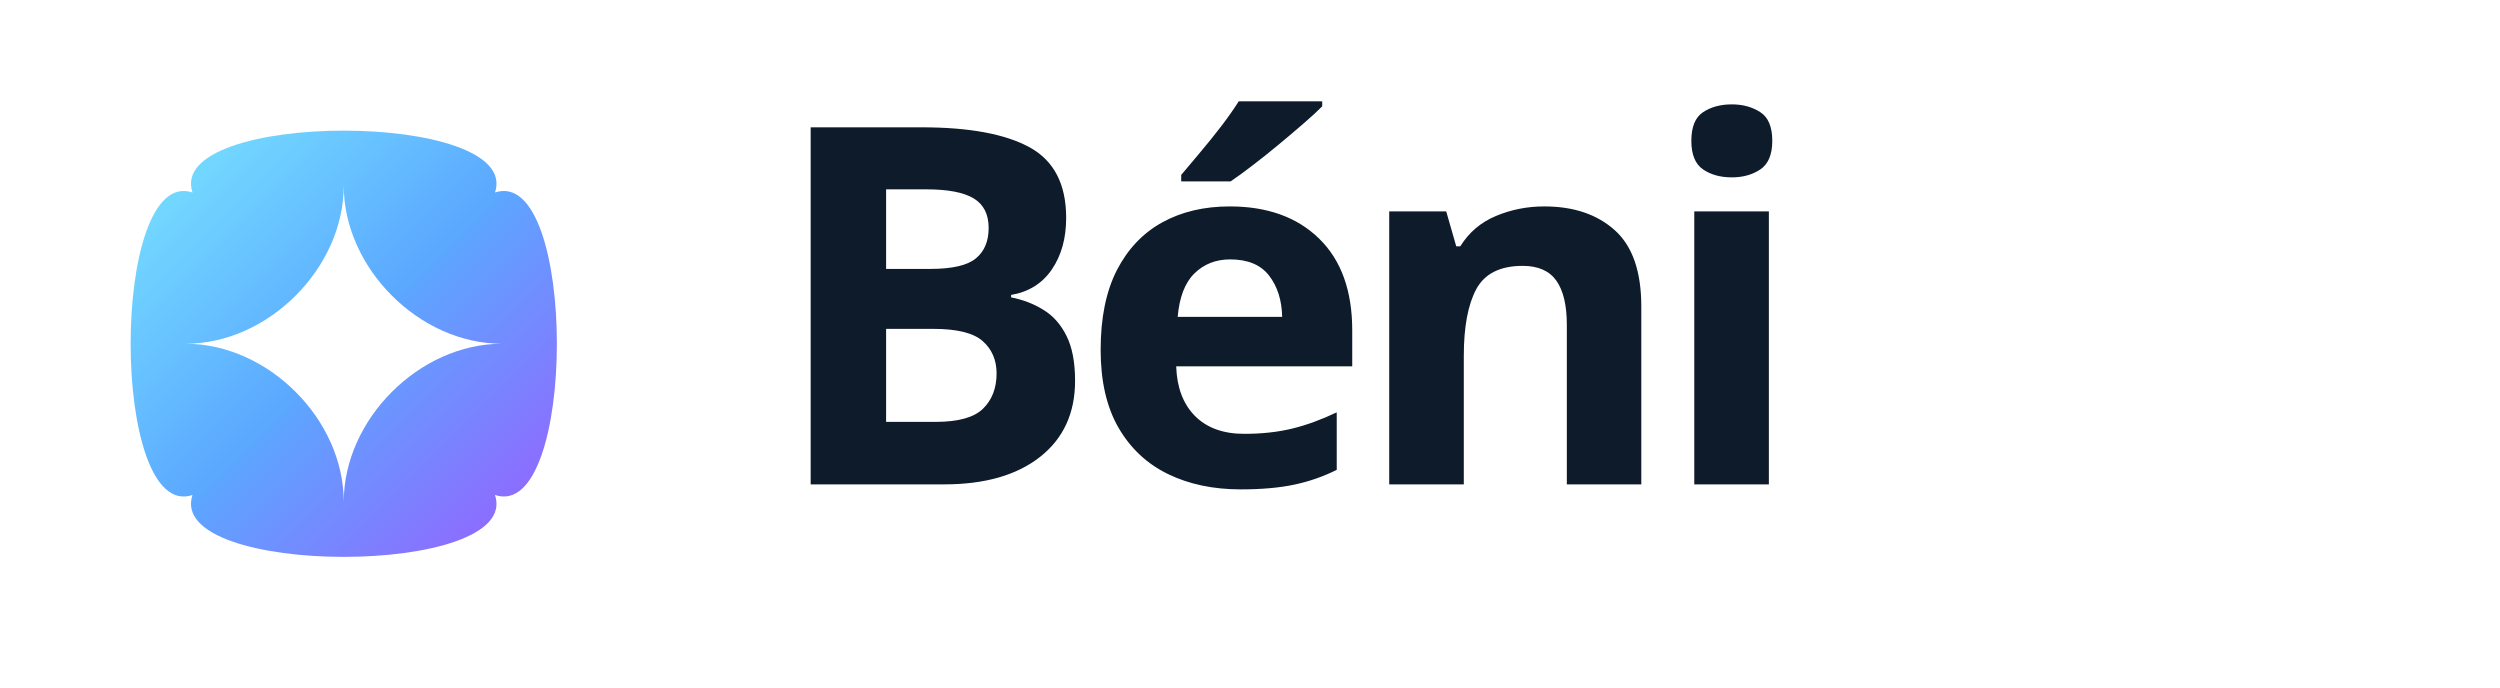
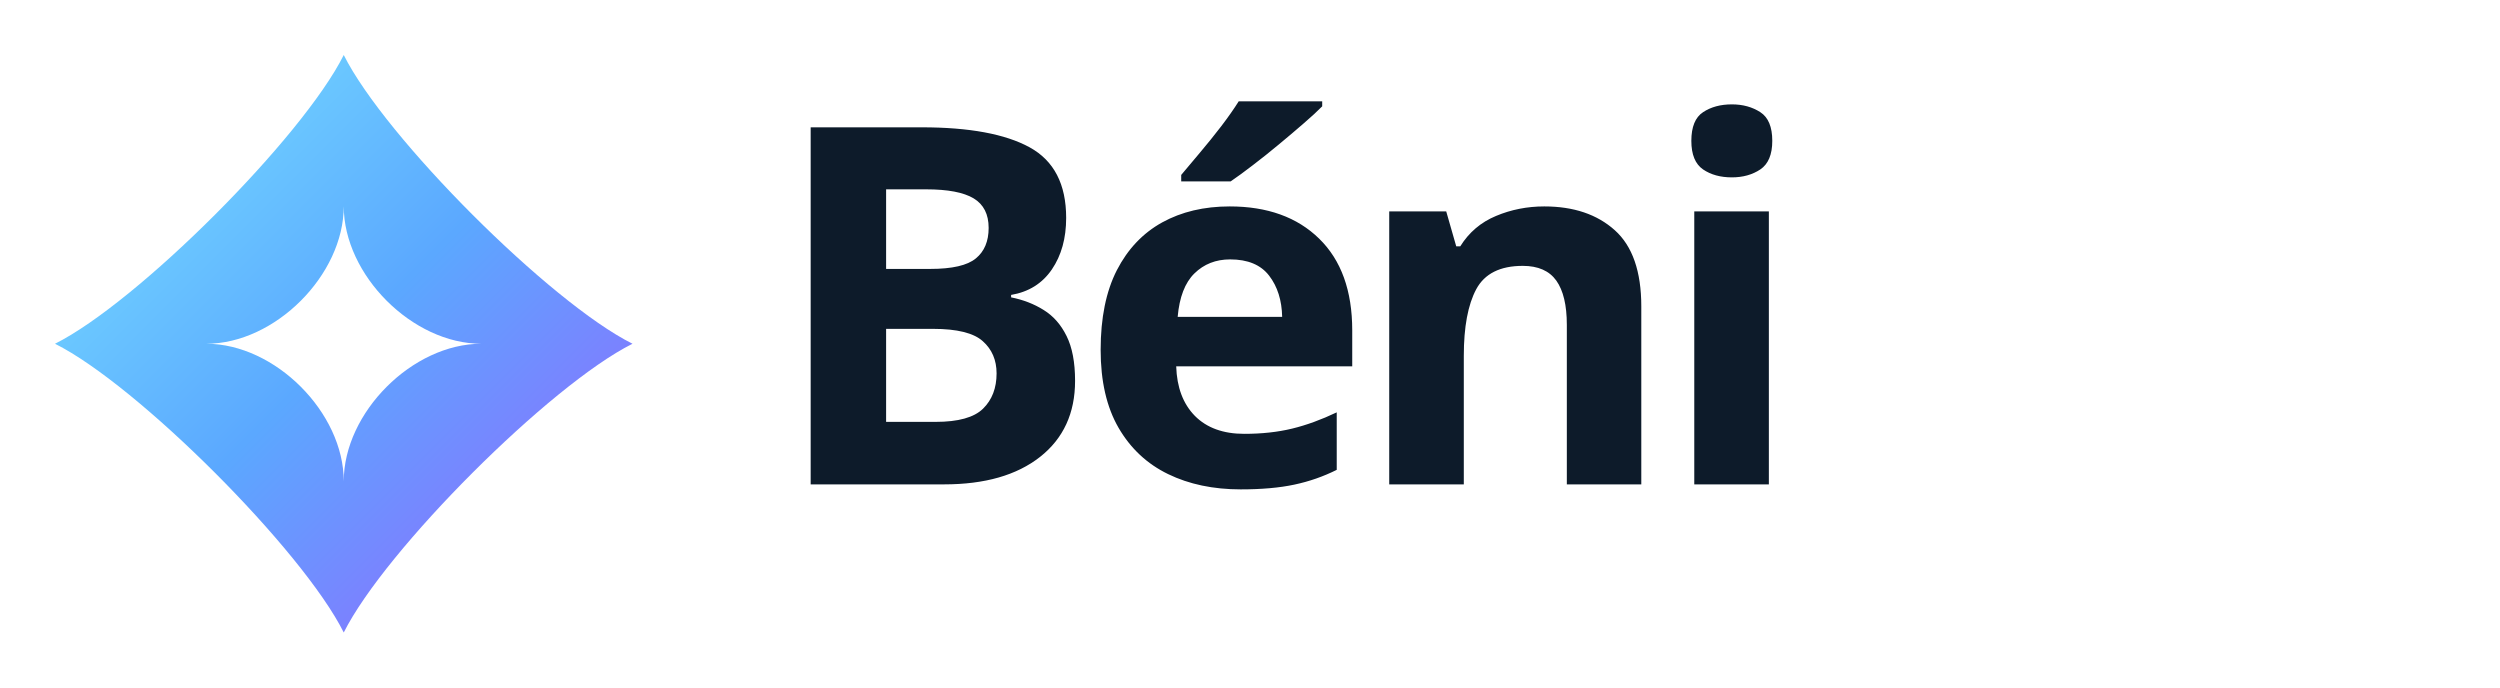
<svg xmlns="http://www.w3.org/2000/svg" viewBox="0 0 320 88">
  <defs>
    <linearGradient id="g" x1="0%" y1="0%" x2="100%" y2="100%">
      <stop offset="0%" stop-color="#7AE7FF" />
      <stop offset="50%" stop-color="#5BA8FF" />
      <stop offset="100%" stop-color="#9B5BFF" />
    </linearGradient>
  </defs>
  <g transform="scale(0.88)">
-     <path fill-rule="evenodd" fill="url(#g)" d="M 72 28 C 84 24, 84 76, 72 72 C 76 84, 24 84, 28 72 C 16 76, 16 24, 28 28 C 24 16, 76 16, 72 28 Z M 50 27 C 50 39 61 50 73 50 C 61 50 50 61 50 73 C 50 61 39 50 27 50 C 39 50 50 39 50 27 Z" />
+     <path fill-rule="evenodd" fill="url(#g)" d="M 50 8 C 56 20, 80 44, 92 50 C 80 56, 56 80, 50 92 C 44 80, 20 56, 8 50 C 20 44, 44 20, 50 8 Z M 50 30 C 50 40 60 50 70 50 C 60 50 50 60 50 70 C 50 60 40 50 30 50 C 40 50 50 40 50 30 Z" />
  </g>
  <text x="98" y="62" font-family="Manrope, system-ui, sans-serif" font-weight="800" font-size="64" fill="#0D1B2A" letter-spacing="-3">Béni</text>
</svg>
